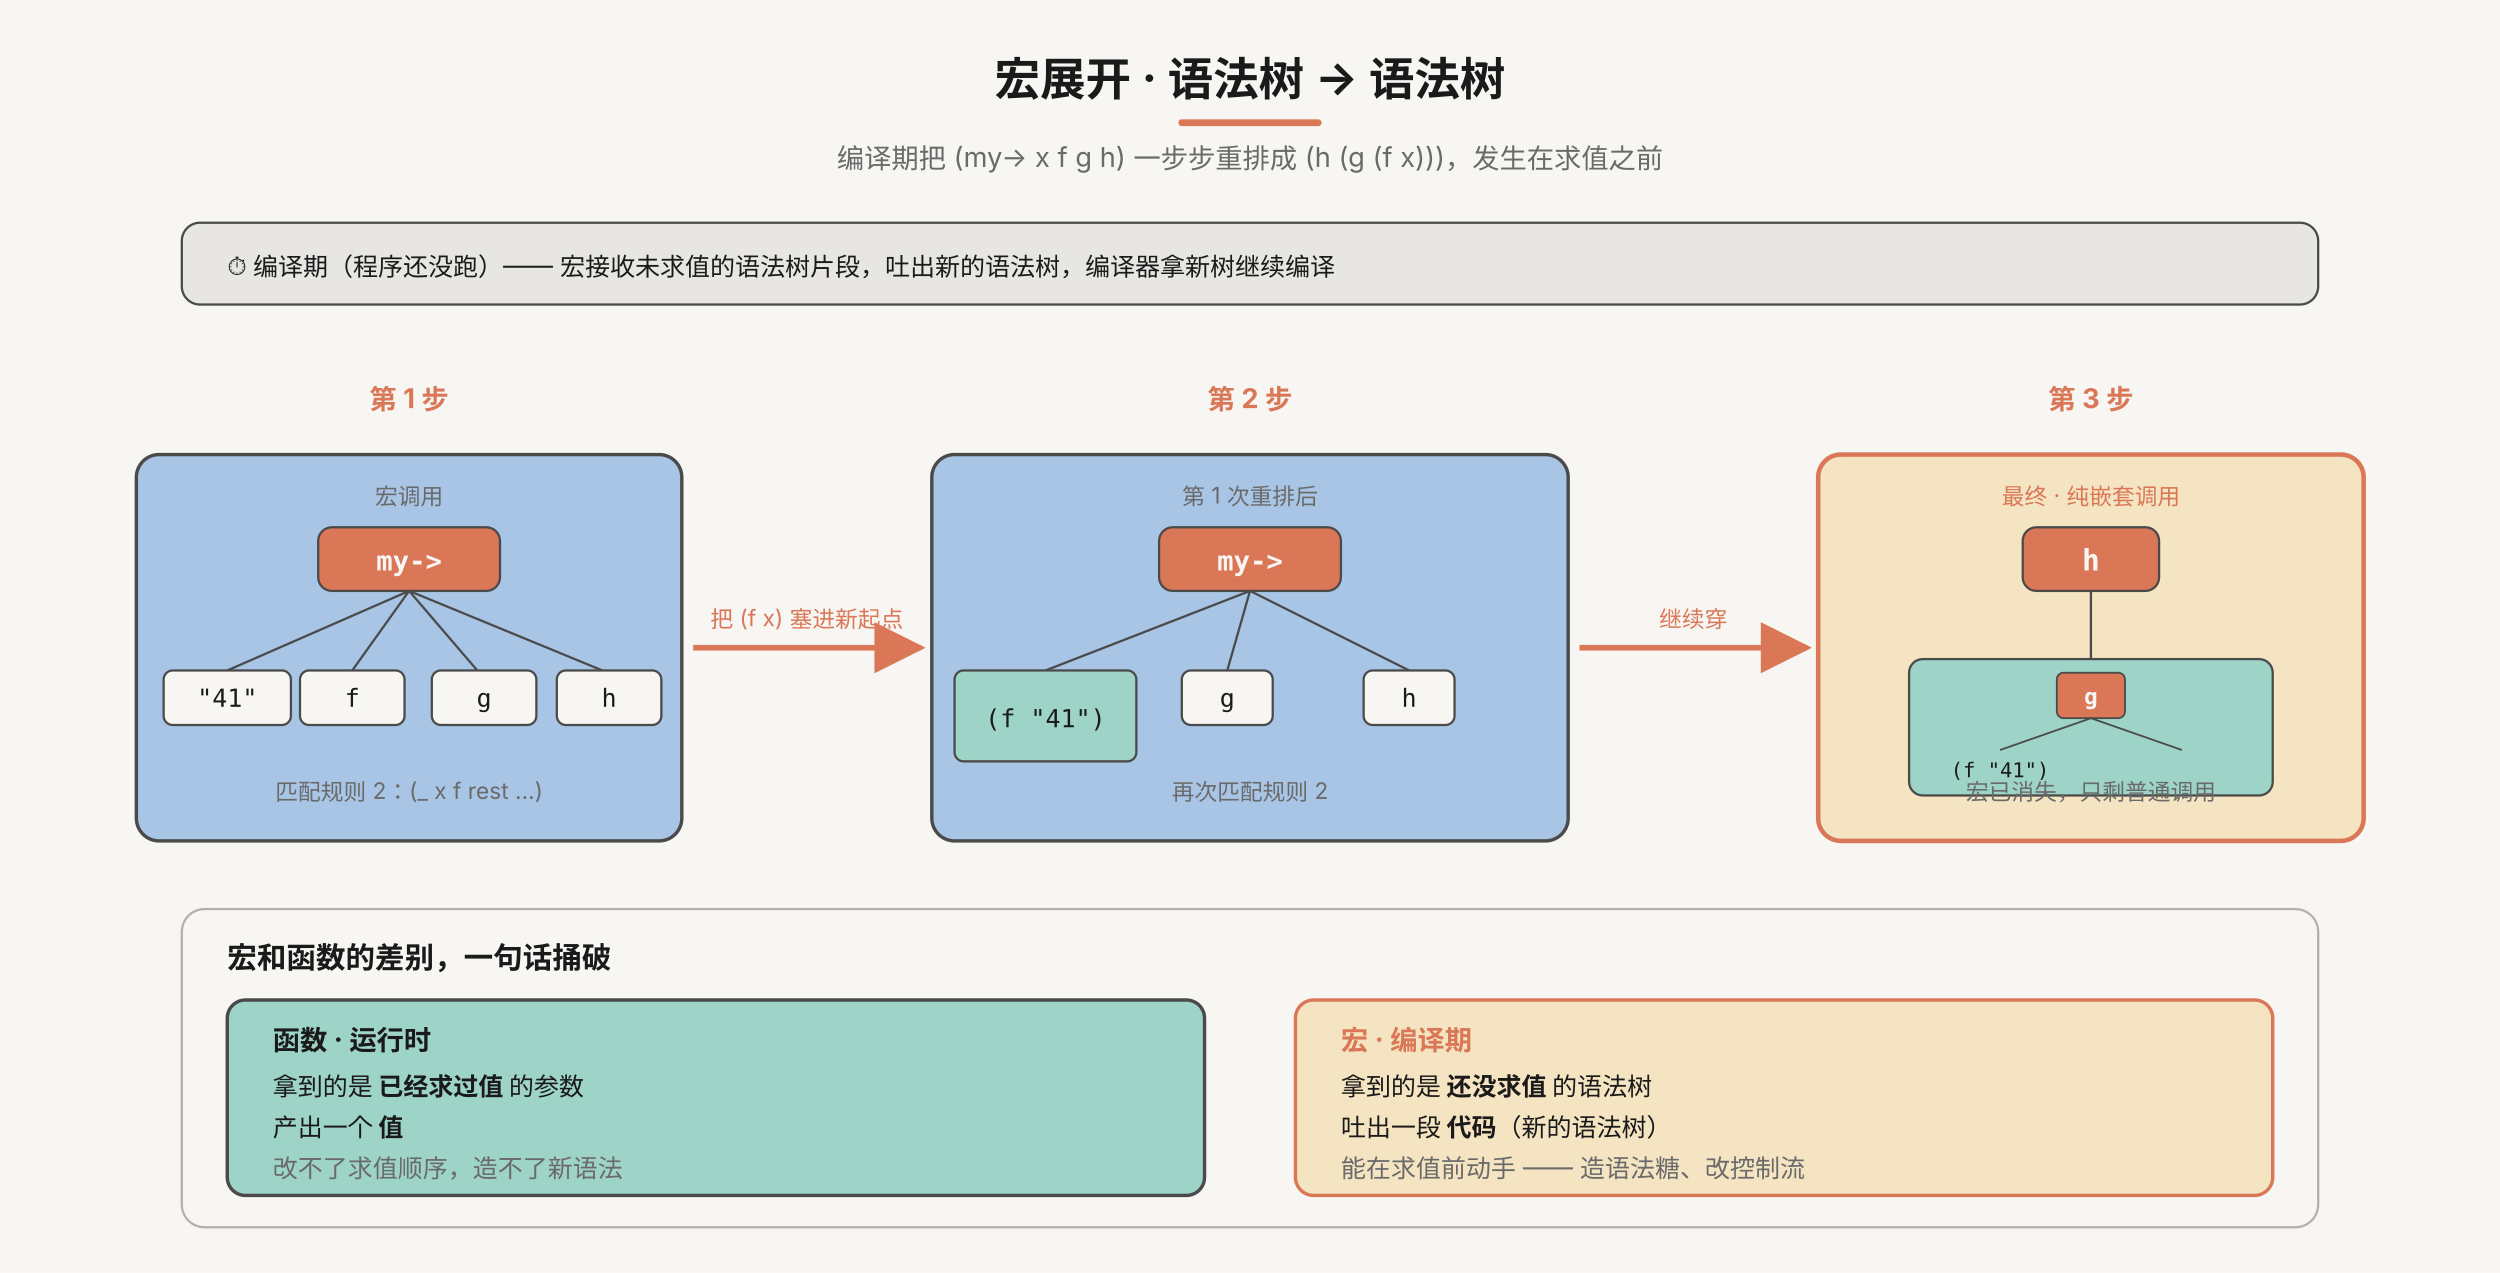
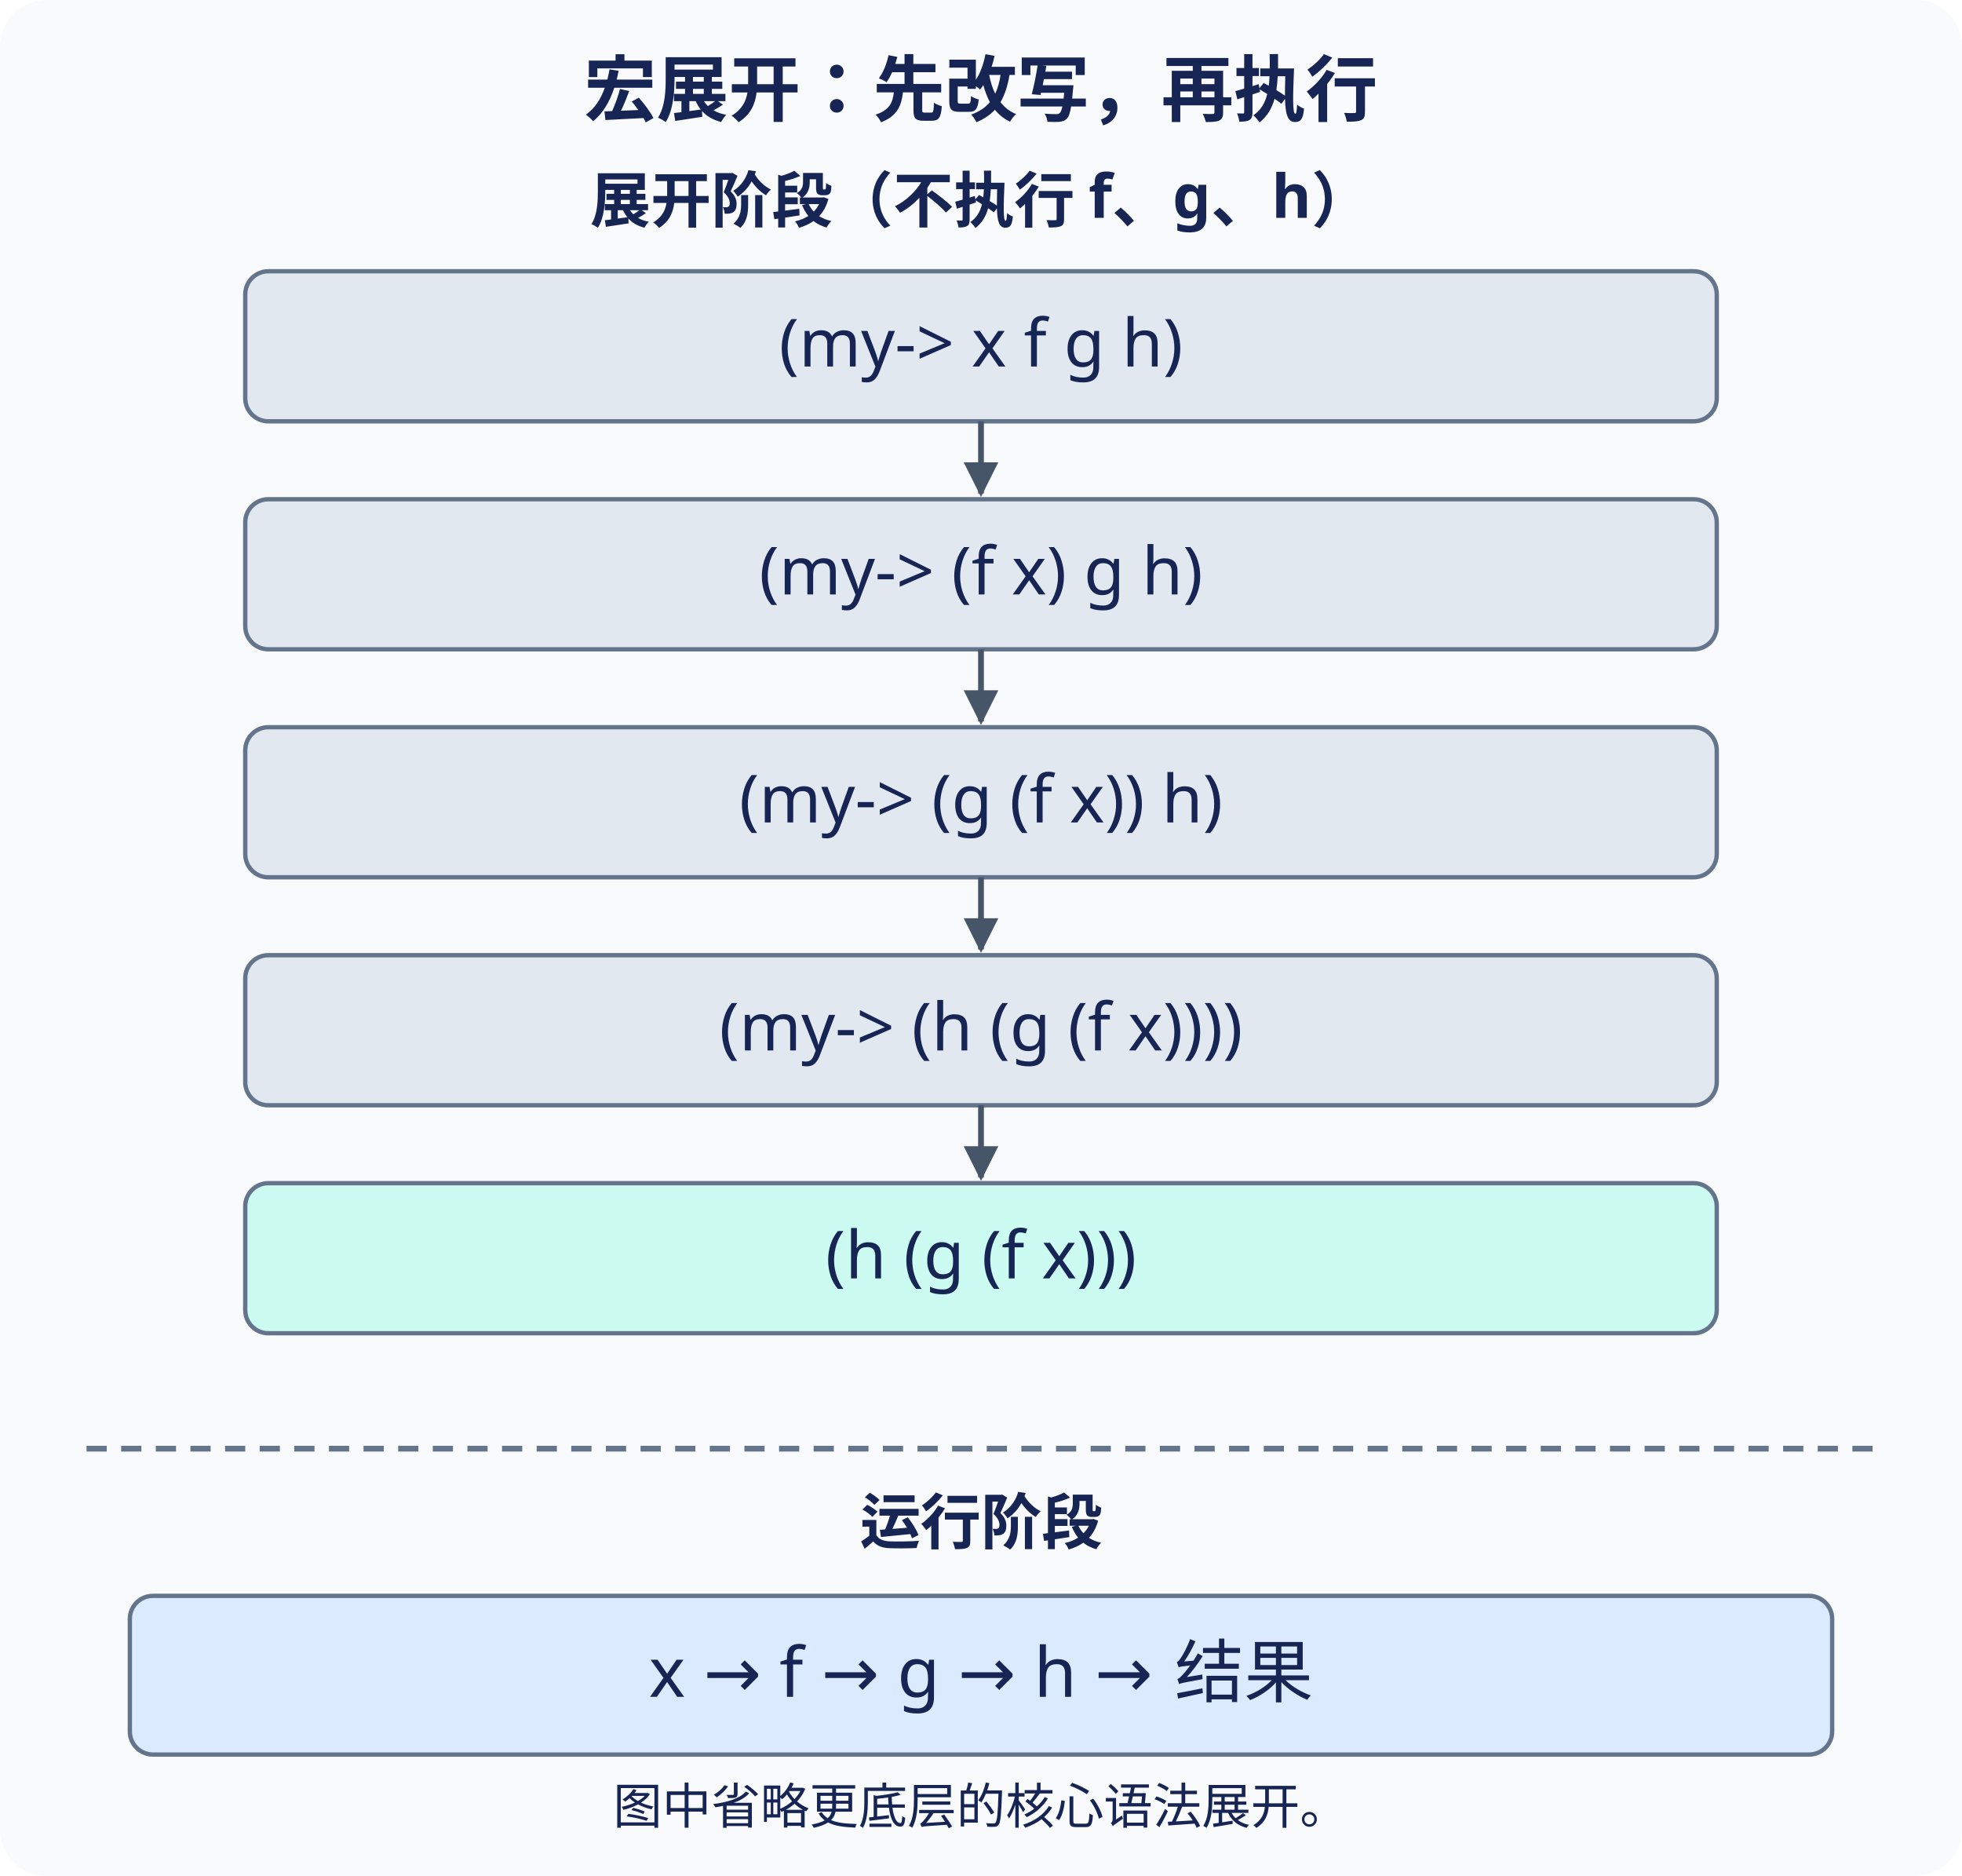
- <svg xmlns="http://www.w3.org/2000/svg" viewBox="0 0 1100 560" font-family="&quot;PingFang SC&quot;, &quot;Microsoft YaHei&quot;, -apple-system, BlinkMacSystemFont, &quot;Segoe UI&quot;, sans-serif">
+ <svg xmlns="http://www.w3.org/2000/svg" viewBox="0 0 680 650" role="img" aria-labelledby="t d">
  <defs>
-     <marker id="arrow" viewBox="0 0 10 10" refX="9" refY="5" markerWidth="8" markerHeight="8" orient="auto">
-       <path d="M0,0 L10,5 L0,10 z" fill="#4a4a4a" />
-     </marker>
-     <marker id="arrow-orange" viewBox="0 0 10 10" refX="9" refY="5" markerWidth="9" markerHeight="9" orient="auto">
-       <path d="M0,0 L10,5 L0,10 z" fill="#d97757" />
+     <marker id="a" viewBox="0 0 10 10" refX="9" refY="5" markerWidth="6" markerHeight="6" orient="auto">
+       <path d="M0 0L10 5L0 10Z" fill="#475569" />
    </marker>
  </defs>
-   <rect x="0" y="0" width="1100" height="560" fill="#f8f6f3" />
-   <text x="550" y="42" text-anchor="middle" font-size="20" font-weight="700" fill="#1a1a1a">宏展开 · 语法树 → 语法树</text>
-   <line x1="520" y1="54" x2="580" y2="54" stroke="#d97757" stroke-width="3" stroke-linecap="round" />
-   <text x="550" y="74" text-anchor="middle" font-size="12" fill="#6a6a6a">编译期把 (my-&gt; x f g h) 一步步重排成 (h (g (f x)))，发生在求值之前</text>
-   <g>
-     <rect x="80" y="98" width="940" height="36" rx="8" fill="#e8e6e3" stroke="#4a4a4a" stroke-width="1" />
-     <text x="100" y="121" font-size="11" fill="#1a1a1a">⏱ 编译期（程序还没跑）—— 宏接收未求值的语法树片段，吐出新的语法树，编译器拿新树继续编译</text>
-   </g>
-   <text x="180" y="180" text-anchor="middle" font-size="12" font-weight="700" fill="#d97757">第 1 步</text>
-   <text x="550" y="180" text-anchor="middle" font-size="12" font-weight="700" fill="#d97757">第 2 步</text>
-   <text x="920" y="180" text-anchor="middle" font-size="12" font-weight="700" fill="#d97757">第 3 步</text>
-   <g>
-     <rect x="60" y="200" width="240" height="170" rx="10" fill="#a8c5e6" stroke="#4a4a4a" stroke-width="1.5" />
-     <text x="180" y="222" text-anchor="middle" font-size="10" fill="#6a6a6a">宏调用</text>
-     <rect x="140" y="232" width="80" height="28" rx="6" fill="#d97757" stroke="#4a4a4a" stroke-width="1" />
-     <text x="180" y="251" text-anchor="middle" font-size="12" font-weight="700" fill="#f8f6f3" font-family="monospace">my-&gt;</text>
-     <line x1="180" y1="260" x2="100" y2="295" stroke="#4a4a4a" stroke-width="1" />
-     <line x1="180" y1="260" x2="155" y2="295" stroke="#4a4a4a" stroke-width="1" />
-     <line x1="180" y1="260" x2="210" y2="295" stroke="#4a4a4a" stroke-width="1" />
-     <line x1="180" y1="260" x2="265" y2="295" stroke="#4a4a4a" stroke-width="1" />
-     <rect x="72" y="295" width="56" height="24" rx="4" fill="#f8f6f3" stroke="#4a4a4a" stroke-width="1" />
-     <text x="100" y="311" text-anchor="middle" font-size="11" font-family="monospace" fill="#1a1a1a">"41"</text>
-     <rect x="132" y="295" width="46" height="24" rx="4" fill="#f8f6f3" stroke="#4a4a4a" stroke-width="1" />
-     <text x="155" y="311" text-anchor="middle" font-size="11" font-family="monospace" fill="#1a1a1a">f</text>
-     <rect x="190" y="295" width="46" height="24" rx="4" fill="#f8f6f3" stroke="#4a4a4a" stroke-width="1" />
-     <text x="213" y="311" text-anchor="middle" font-size="11" font-family="monospace" fill="#1a1a1a">g</text>
-     <rect x="245" y="295" width="46" height="24" rx="4" fill="#f8f6f3" stroke="#4a4a4a" stroke-width="1" />
-     <text x="268" y="311" text-anchor="middle" font-size="11" font-family="monospace" fill="#1a1a1a">h</text>
-     <text x="180" y="352" text-anchor="middle" font-size="10" fill="#6a6a6a">匹配规则 2：(_ x f rest ...)</text>
-   </g>
-   <path d="M 305 285 L 405 285" fill="none" stroke="#d97757" stroke-width="2.5" marker-end="url(#arrow-orange)" />
-   <text x="355" y="276" text-anchor="middle" font-size="10" fill="#d97757">把 (f x) 塞进新起点</text>
-   <g>
-     <rect x="410" y="200" width="280" height="170" rx="10" fill="#a8c5e6" stroke="#4a4a4a" stroke-width="1.5" />
-     <text x="550" y="222" text-anchor="middle" font-size="10" fill="#6a6a6a">第 1 次重排后</text>
-     <rect x="510" y="232" width="80" height="28" rx="6" fill="#d97757" stroke="#4a4a4a" stroke-width="1" />
-     <text x="550" y="251" text-anchor="middle" font-size="12" font-weight="700" fill="#f8f6f3" font-family="monospace">my-&gt;</text>
-     <line x1="550" y1="260" x2="460" y2="295" stroke="#4a4a4a" stroke-width="1" />
-     <line x1="550" y1="260" x2="540" y2="295" stroke="#4a4a4a" stroke-width="1" />
-     <line x1="550" y1="260" x2="620" y2="295" stroke="#4a4a4a" stroke-width="1" />
-     <rect x="420" y="295" width="80" height="40" rx="4" fill="#9dd4c7" stroke="#4a4a4a" stroke-width="1" />
-     <text x="460" y="320" text-anchor="middle" font-size="11" font-family="monospace" fill="#1a1a1a">(f "41")</text>
-     <rect x="520" y="295" width="40" height="24" rx="4" fill="#f8f6f3" stroke="#4a4a4a" stroke-width="1" />
-     <text x="540" y="311" text-anchor="middle" font-size="11" font-family="monospace" fill="#1a1a1a">g</text>
-     <rect x="600" y="295" width="40" height="24" rx="4" fill="#f8f6f3" stroke="#4a4a4a" stroke-width="1" />
-     <text x="620" y="311" text-anchor="middle" font-size="11" font-family="monospace" fill="#1a1a1a">h</text>
-     <text x="550" y="352" text-anchor="middle" font-size="10" fill="#6a6a6a">再次匹配规则 2</text>
-   </g>
-   <path d="M 695 285 L 795 285" fill="none" stroke="#d97757" stroke-width="2.5" marker-end="url(#arrow-orange)" />
-   <text x="745" y="276" text-anchor="middle" font-size="10" fill="#d97757">继续穿</text>
-   <g>
-     <rect x="800" y="200" width="240" height="170" rx="10" fill="#f4e4c1" stroke="#d97757" stroke-width="2" />
-     <text x="920" y="222" text-anchor="middle" font-size="10" fill="#d97757">最终 · 纯嵌套调用</text>
-     <rect x="890" y="232" width="60" height="28" rx="6" fill="#d97757" stroke="#4a4a4a" stroke-width="1" />
-     <text x="920" y="251" text-anchor="middle" font-size="13" font-weight="700" fill="#f8f6f3" font-family="monospace">h</text>
-     <line x1="920" y1="260" x2="920" y2="290" stroke="#4a4a4a" stroke-width="1" />
-     <rect x="840" y="290" width="160" height="60" rx="6" fill="#9dd4c7" stroke="#4a4a4a" stroke-width="1" />
-     <rect x="905" y="296" width="30" height="20" rx="3" fill="#d97757" stroke="#4a4a4a" stroke-width="0.8" />
-     <text x="920" y="310" text-anchor="middle" font-size="10" font-weight="700" fill="#f8f6f3" font-family="monospace">g</text>
-     <line x1="920" y1="316" x2="880" y2="330" stroke="#4a4a4a" stroke-width="0.8" />
-     <line x1="920" y1="316" x2="960" y2="330" stroke="#4a4a4a" stroke-width="0.8" />
-     <text x="880" y="342" text-anchor="middle" font-size="9" font-family="monospace" fill="#1a1a1a">(f "41")</text>
-     <text x="960" y="342" text-anchor="middle" font-size="9" fill="#6a6a6a" />
-     <text x="920" y="352" text-anchor="middle" font-size="10" fill="#6a6a6a">宏已消失，只剩普通调用</text>
-   </g>
-   <g>
-     <rect x="80" y="400" width="940" height="140" rx="10" fill="#f8f6f3" stroke="#4a4a4a" stroke-width="1" stroke-opacity="0.4" />
-     <text x="100" y="426" font-size="13" font-weight="700" fill="#1a1a1a">宏和函数的差别，一句话捅破</text>
-     <g>
-       <rect x="100" y="440" width="430" height="86" rx="8" fill="#9dd4c7" stroke="#4a4a4a" stroke-width="1.5" />
-       <text x="120" y="462" font-size="12" font-weight="700" fill="#1a1a1a">函数 · 运行时</text>
-       <text x="120" y="482" font-size="11" fill="#1a1a1a">拿到的是 <tspan font-weight="700">已经求过值</tspan> 的参数</text>
-       <text x="120" y="500" font-size="11" fill="#1a1a1a">产出一个 <tspan font-weight="700">值</tspan>
-       </text>
-       <text x="120" y="518" font-size="11" fill="#6a6a6a">改不了求值顺序，造不了新语法</text>
-     </g>
-     <g>
-       <rect x="570" y="440" width="430" height="86" rx="8" fill="#f4e4c1" stroke="#d97757" stroke-width="1.5" />
-       <text x="590" y="462" font-size="12" font-weight="700" fill="#d97757">宏 · 编译期</text>
-       <text x="590" y="482" font-size="11" fill="#1a1a1a">拿到的是 <tspan font-weight="700">还没求值</tspan> 的语法树</text>
-       <text x="590" y="500" font-size="11" fill="#1a1a1a">吐出一段 <tspan font-weight="700">代码</tspan>（新的语法树）</text>
-       <text x="590" y="518" font-size="11" fill="#6a6a6a">能在求值前动手 —— 造语法糖、改控制流</text>
-     </g>
+   <rect width="680" height="650" rx="16" fill="#f8fafc" />
+   <g font-family="sans-serif" fill="#172554">
+     <text x="340" y="40" text-anchor="middle" font-size="25" font-weight="bold">宏展开：先改写，再执行</text>
+     <text x="340" y="77" text-anchor="middle" font-size="21" font-weight="bold">展开阶段（不执行 f、g、h）</text>
+     <rect x="85" y="94" width="510" height="52" rx="8" fill="#e2e8f0" stroke="#64748b" stroke-width="1.5" />
+     <text x="340" y="127" text-anchor="middle" font-size="23">(my-&gt; x f g h)</text>
+     <path d="M340 146V171" fill="none" stroke="#475569" stroke-width="2" marker-end="url(#a)" />
+     <rect x="85" y="173" width="510" height="52" rx="8" fill="#e2e8f0" stroke="#64748b" stroke-width="1.5" />
+     <text x="340" y="206" text-anchor="middle" font-size="23">(my-&gt; (f x) g h)</text>
+     <path d="M340 225V250" fill="none" stroke="#475569" stroke-width="2" marker-end="url(#a)" />
+     <rect x="85" y="252" width="510" height="52" rx="8" fill="#e2e8f0" stroke="#64748b" stroke-width="1.5" />
+     <text x="340" y="285" text-anchor="middle" font-size="23">(my-&gt; (g (f x)) h)</text>
+     <path d="M340 304V329" fill="none" stroke="#475569" stroke-width="2" marker-end="url(#a)" />
+     <rect x="85" y="331" width="510" height="52" rx="8" fill="#e2e8f0" stroke="#64748b" stroke-width="1.5" />
+     <text x="340" y="364" text-anchor="middle" font-size="23">(my-&gt; (h (g (f x))))</text>
+     <path d="M340 383V408" fill="none" stroke="#475569" stroke-width="2" marker-end="url(#a)" />
+     <rect x="85" y="410" width="510" height="52" rx="8" fill="#ccfbf1" stroke="#64748b" stroke-width="1.5" />
+     <text x="340" y="443" text-anchor="middle" font-size="23">(h (g (f x)))</text>
+     <path d="M30 502H650" stroke="#64748b" stroke-width="2" stroke-dasharray="7 5" />
+     <text x="340" y="535" text-anchor="middle" font-size="21" font-weight="bold">运行阶段</text>
+     <rect x="45" y="553" width="590" height="55" rx="8" fill="#dbeafe" stroke="#64748b" stroke-width="1.5" />
+     <text x="340" y="588" text-anchor="middle" font-size="24">x → f → g → h → 结果</text>
+     <text x="340" y="632" text-anchor="middle" font-size="17">图中省略更底层的核心语法展开。</text>
  </g>
</svg>
